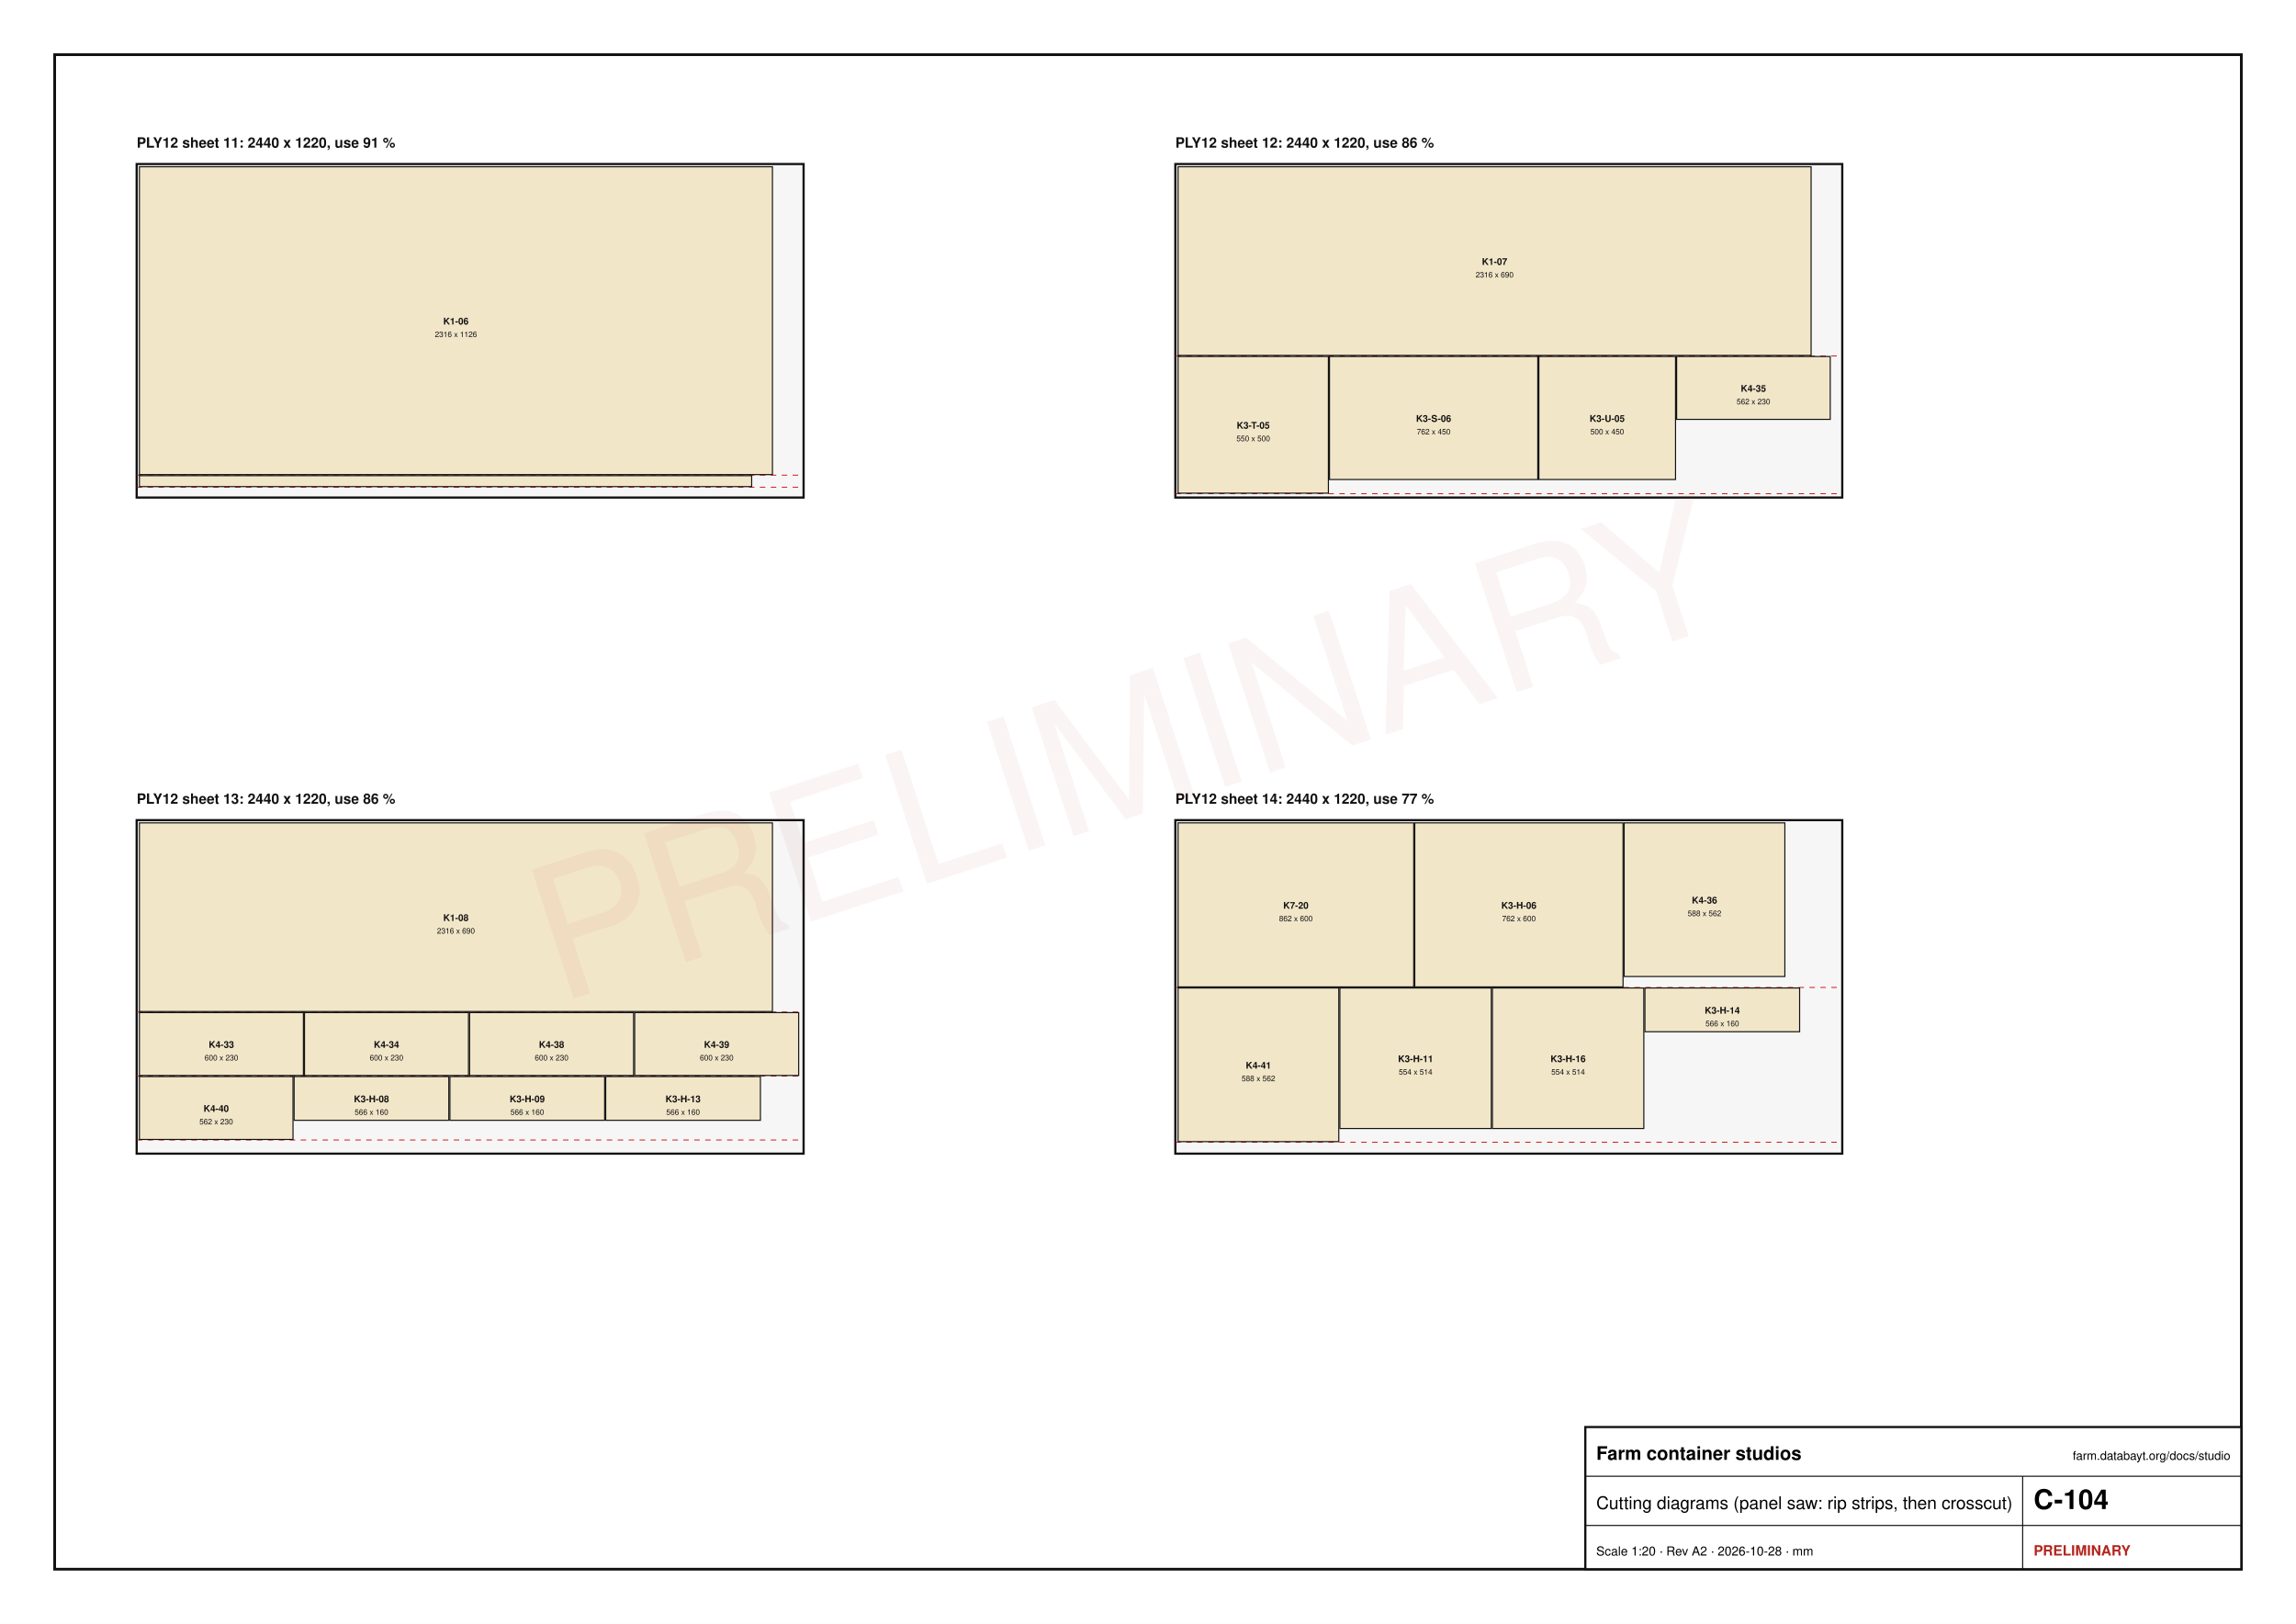
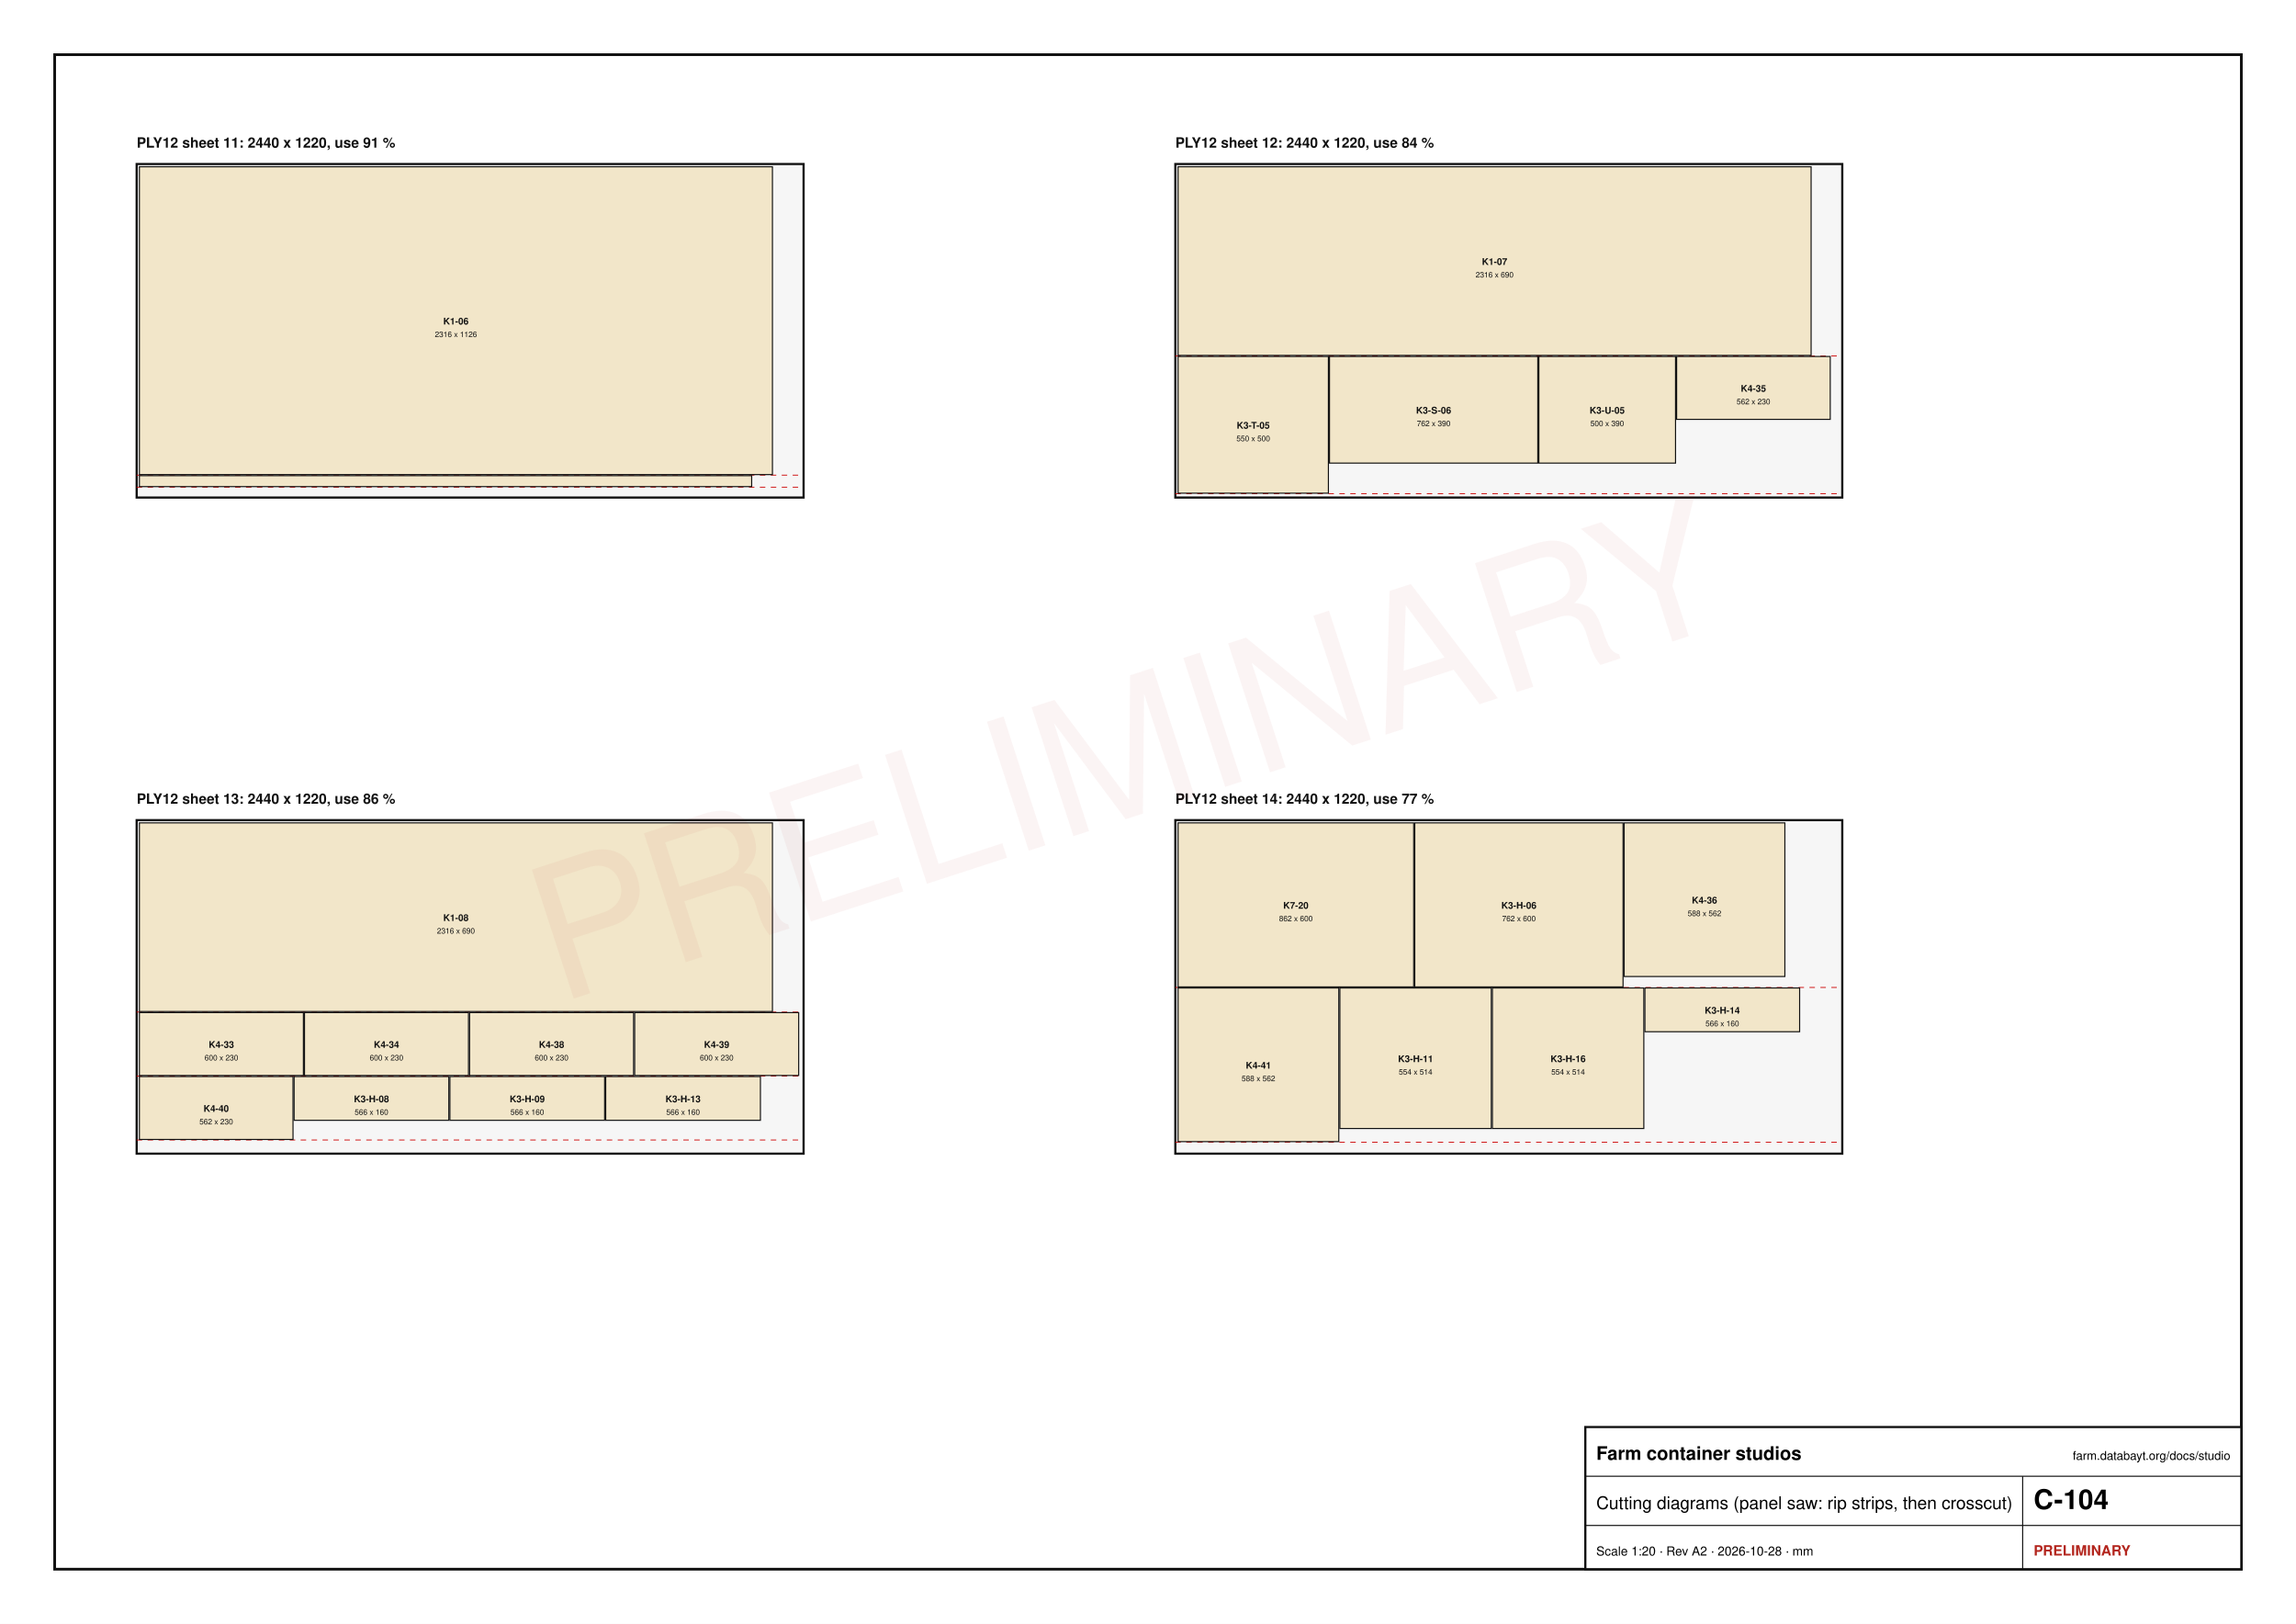
<svg xmlns="http://www.w3.org/2000/svg" width="420mm" height="297mm" viewBox="0 0 420 297" font-family="Helvetica, Arial, sans-serif">
  <rect x="0" y="0" width="420" height="297" fill="#fff" />
  <rect x="10" y="10" width="400" height="277" fill="none" stroke="#111" stroke-width="0.5" />
  <text x="25" y="27" font-size="2.6" text-anchor="start" font-weight="bold" fill="#111">PLY12 sheet 11: 2440 x 1220, use 91 %</text>
  <rect x="25" y="30" width="122" height="61" fill="#f6f6f6" stroke="#111" stroke-width="0.4" />
  <line x1="25" y1="86.9" x2="147" y2="86.9" stroke="#c00" stroke-width="0.15" stroke-dasharray="1,1" />
  <line x1="25" y1="89.1" x2="147" y2="89.1" stroke="#c00" stroke-width="0.15" stroke-dasharray="1,1" />
  <rect x="25.5" y="30.5" width="115.8" height="56.3" fill="#f2e6c9" stroke="#111" stroke-width="0.2" />
  <text x="83.4" y="59.35" font-size="1.7" text-anchor="middle" font-weight="bold" fill="#111">K1-06</text>
  <text x="83.4" y="61.65" font-size="1.4" text-anchor="middle" font-weight="normal" fill="#111">2316 x 1126</text>
  <rect x="25.5" y="87" width="112" height="2" fill="#f2e6c9" stroke="#111" stroke-width="0.2" />
-   <text x="215" y="27" font-size="2.6" text-anchor="start" font-weight="bold" fill="#111">PLY12 sheet 12: 2440 x 1220, use 86 %</text>
+   <text x="215" y="27" font-size="2.6" text-anchor="start" font-weight="bold" fill="#111">PLY12 sheet 12: 2440 x 1220, use 84 %</text>
  <rect x="215" y="30" width="122" height="61" fill="#f6f6f6" stroke="#111" stroke-width="0.4" />
  <line x1="215" y1="65.1" x2="337" y2="65.1" stroke="#c00" stroke-width="0.15" stroke-dasharray="1,1" />
  <line x1="215" y1="90.3" x2="337" y2="90.3" stroke="#c00" stroke-width="0.15" stroke-dasharray="1,1" />
  <rect x="215.5" y="30.5" width="115.8" height="34.5" fill="#f2e6c9" stroke="#111" stroke-width="0.2" />
  <text x="273.4" y="48.45" font-size="1.7" text-anchor="middle" font-weight="bold" fill="#111">K1-07</text>
  <text x="273.4" y="50.75" font-size="1.4" text-anchor="middle" font-weight="normal" fill="#111">2316 x 690</text>
  <rect x="215.5" y="65.2" width="27.5" height="25" fill="#f2e6c9" stroke="#111" stroke-width="0.2" />
  <text x="229.25" y="78.4" font-size="1.7" text-anchor="middle" font-weight="bold" fill="#111">K3-T-05</text>
  <text x="229.25" y="80.7" font-size="1.4" text-anchor="middle" font-weight="normal" fill="#111">550 x 500</text>
-   <rect x="243.2" y="65.2" width="38.1" height="22.5" fill="#f2e6c9" stroke="#111" stroke-width="0.2" />
-   <text x="262.25" y="77.15" font-size="1.7" text-anchor="middle" font-weight="bold" fill="#111">K3-S-06</text>
-   <text x="262.25" y="79.45" font-size="1.4" text-anchor="middle" font-weight="normal" fill="#111">762 x 450</text>
-   <rect x="281.5" y="65.2" width="25" height="22.5" fill="#f2e6c9" stroke="#111" stroke-width="0.2" />
-   <text x="294" y="77.15" font-size="1.7" text-anchor="middle" font-weight="bold" fill="#111">K3-U-05</text>
-   <text x="294" y="79.45" font-size="1.4" text-anchor="middle" font-weight="normal" fill="#111">500 x 450</text>
+   <rect x="243.2" y="65.2" width="38.1" height="19.5" fill="#f2e6c9" stroke="#111" stroke-width="0.2" />
+   <text x="262.25" y="75.65" font-size="1.7" text-anchor="middle" font-weight="bold" fill="#111">K3-S-06</text>
+   <text x="262.25" y="77.95" font-size="1.4" text-anchor="middle" font-weight="normal" fill="#111">762 x 390</text>
+   <rect x="281.5" y="65.2" width="25" height="19.5" fill="#f2e6c9" stroke="#111" stroke-width="0.2" />
+   <text x="294" y="75.65" font-size="1.7" text-anchor="middle" font-weight="bold" fill="#111">K3-U-05</text>
+   <text x="294" y="77.95" font-size="1.4" text-anchor="middle" font-weight="normal" fill="#111">500 x 390</text>
  <rect x="306.7" y="65.2" width="28.1" height="11.5" fill="#f2e6c9" stroke="#111" stroke-width="0.2" />
  <text x="320.75" y="71.65" font-size="1.7" text-anchor="middle" font-weight="bold" fill="#111">K4-35</text>
  <text x="320.75" y="73.95" font-size="1.4" text-anchor="middle" font-weight="normal" fill="#111">562 x 230</text>
  <text x="25" y="147" font-size="2.6" text-anchor="start" font-weight="bold" fill="#111">PLY12 sheet 13: 2440 x 1220, use 86 %</text>
  <rect x="25" y="150" width="122" height="61" fill="#f6f6f6" stroke="#111" stroke-width="0.4" />
  <line x1="25" y1="185.1" x2="147" y2="185.1" stroke="#c00" stroke-width="0.15" stroke-dasharray="1,1" />
  <line x1="25" y1="196.8" x2="147" y2="196.8" stroke="#c00" stroke-width="0.15" stroke-dasharray="1,1" />
  <line x1="25" y1="208.5" x2="147" y2="208.5" stroke="#c00" stroke-width="0.15" stroke-dasharray="1,1" />
  <rect x="25.5" y="150.5" width="115.8" height="34.5" fill="#f2e6c9" stroke="#111" stroke-width="0.2" />
  <text x="83.4" y="168.45" font-size="1.7" text-anchor="middle" font-weight="bold" fill="#111">K1-08</text>
  <text x="83.4" y="170.75" font-size="1.4" text-anchor="middle" font-weight="normal" fill="#111">2316 x 690</text>
  <rect x="25.5" y="185.2" width="30" height="11.5" fill="#f2e6c9" stroke="#111" stroke-width="0.2" />
  <text x="40.5" y="191.65" font-size="1.7" text-anchor="middle" font-weight="bold" fill="#111">K4-33</text>
  <text x="40.5" y="193.95" font-size="1.4" text-anchor="middle" font-weight="normal" fill="#111">600 x 230</text>
  <rect x="55.7" y="185.2" width="30" height="11.5" fill="#f2e6c9" stroke="#111" stroke-width="0.2" />
  <text x="70.7" y="191.65" font-size="1.7" text-anchor="middle" font-weight="bold" fill="#111">K4-34</text>
  <text x="70.7" y="193.95" font-size="1.4" text-anchor="middle" font-weight="normal" fill="#111">600 x 230</text>
  <rect x="85.9" y="185.2" width="30" height="11.5" fill="#f2e6c9" stroke="#111" stroke-width="0.2" />
  <text x="100.9" y="191.65" font-size="1.7" text-anchor="middle" font-weight="bold" fill="#111">K4-38</text>
  <text x="100.9" y="193.95" font-size="1.4" text-anchor="middle" font-weight="normal" fill="#111">600 x 230</text>
  <rect x="116.1" y="185.2" width="30" height="11.5" fill="#f2e6c9" stroke="#111" stroke-width="0.2" />
  <text x="131.1" y="191.65" font-size="1.7" text-anchor="middle" font-weight="bold" fill="#111">K4-39</text>
  <text x="131.1" y="193.95" font-size="1.4" text-anchor="middle" font-weight="normal" fill="#111">600 x 230</text>
  <rect x="25.5" y="196.9" width="28.1" height="11.5" fill="#f2e6c9" stroke="#111" stroke-width="0.2" />
  <text x="39.55" y="203.35" font-size="1.7" text-anchor="middle" font-weight="bold" fill="#111">K4-40</text>
  <text x="39.55" y="205.65" font-size="1.4" text-anchor="middle" font-weight="normal" fill="#111">562 x 230</text>
  <rect x="53.8" y="196.9" width="28.3" height="8" fill="#f2e6c9" stroke="#111" stroke-width="0.2" />
  <text x="67.95" y="201.6" font-size="1.7" text-anchor="middle" font-weight="bold" fill="#111">K3-H-08</text>
  <text x="67.95" y="203.9" font-size="1.4" text-anchor="middle" font-weight="normal" fill="#111">566 x 160</text>
  <rect x="82.3" y="196.9" width="28.3" height="8" fill="#f2e6c9" stroke="#111" stroke-width="0.2" />
  <text x="96.45" y="201.6" font-size="1.7" text-anchor="middle" font-weight="bold" fill="#111">K3-H-09</text>
  <text x="96.45" y="203.9" font-size="1.4" text-anchor="middle" font-weight="normal" fill="#111">566 x 160</text>
  <rect x="110.8" y="196.9" width="28.3" height="8" fill="#f2e6c9" stroke="#111" stroke-width="0.2" />
  <text x="124.95" y="201.6" font-size="1.7" text-anchor="middle" font-weight="bold" fill="#111">K3-H-13</text>
  <text x="124.95" y="203.9" font-size="1.4" text-anchor="middle" font-weight="normal" fill="#111">566 x 160</text>
  <text x="215" y="147" font-size="2.6" text-anchor="start" font-weight="bold" fill="#111">PLY12 sheet 14: 2440 x 1220, use 77 %</text>
  <rect x="215" y="150" width="122" height="61" fill="#f6f6f6" stroke="#111" stroke-width="0.4" />
  <line x1="215" y1="180.6" x2="337" y2="180.6" stroke="#c00" stroke-width="0.15" stroke-dasharray="1,1" />
  <line x1="215" y1="208.9" x2="337" y2="208.9" stroke="#c00" stroke-width="0.15" stroke-dasharray="1,1" />
  <rect x="215.5" y="150.5" width="43.1" height="30" fill="#f2e6c9" stroke="#111" stroke-width="0.2" />
  <text x="237.05" y="166.2" font-size="1.7" text-anchor="middle" font-weight="bold" fill="#111">K7-20</text>
  <text x="237.05" y="168.5" font-size="1.4" text-anchor="middle" font-weight="normal" fill="#111">862 x 600</text>
  <rect x="258.8" y="150.5" width="38.1" height="30" fill="#f2e6c9" stroke="#111" stroke-width="0.2" />
  <text x="277.85" y="166.2" font-size="1.7" text-anchor="middle" font-weight="bold" fill="#111">K3-H-06</text>
  <text x="277.85" y="168.5" font-size="1.4" text-anchor="middle" font-weight="normal" fill="#111">762 x 600</text>
  <rect x="297.1" y="150.5" width="29.4" height="28.1" fill="#f2e6c9" stroke="#111" stroke-width="0.2" />
  <text x="311.8" y="165.25" font-size="1.7" text-anchor="middle" font-weight="bold" fill="#111">K4-36</text>
  <text x="311.8" y="167.55" font-size="1.4" text-anchor="middle" font-weight="normal" fill="#111">588 x 562</text>
  <rect x="215.5" y="180.7" width="29.4" height="28.1" fill="#f2e6c9" stroke="#111" stroke-width="0.2" />
  <text x="230.2" y="195.45" font-size="1.7" text-anchor="middle" font-weight="bold" fill="#111">K4-41</text>
  <text x="230.2" y="197.75" font-size="1.4" text-anchor="middle" font-weight="normal" fill="#111">588 x 562</text>
  <rect x="245.1" y="180.7" width="27.7" height="25.7" fill="#f2e6c9" stroke="#111" stroke-width="0.2" />
  <text x="258.95" y="194.25" font-size="1.7" text-anchor="middle" font-weight="bold" fill="#111">K3-H-11</text>
  <text x="258.95" y="196.55" font-size="1.4" text-anchor="middle" font-weight="normal" fill="#111">554 x 514</text>
  <rect x="273" y="180.7" width="27.7" height="25.7" fill="#f2e6c9" stroke="#111" stroke-width="0.2" />
  <text x="286.85" y="194.25" font-size="1.7" text-anchor="middle" font-weight="bold" fill="#111">K3-H-16</text>
  <text x="286.85" y="196.55" font-size="1.4" text-anchor="middle" font-weight="normal" fill="#111">554 x 514</text>
  <rect x="300.9" y="180.7" width="28.3" height="8" fill="#f2e6c9" stroke="#111" stroke-width="0.2" />
  <text x="315.05" y="185.4" font-size="1.7" text-anchor="middle" font-weight="bold" fill="#111">K3-H-14</text>
  <text x="315.05" y="187.7" font-size="1.4" text-anchor="middle" font-weight="normal" fill="#111">566 x 160</text>
  <rect x="290" y="261" width="120" height="26" fill="#fff" stroke="#111" stroke-width="0.4" />
  <line x1="290" y1="270" x2="410" y2="270" stroke="#111" stroke-width="0.2" />
  <line x1="290" y1="279" x2="410" y2="279" stroke="#111" stroke-width="0.2" />
  <line x1="370" y1="270" x2="370" y2="287" stroke="#111" stroke-width="0.2" />
  <text x="292" y="267" font-size="3.4" font-weight="bold">Farm container studios</text>
  <text x="408" y="267" font-size="2.2" text-anchor="end">farm.databayt.org/docs/studio</text>
  <text x="292" y="276" font-size="3.2">Cutting diagrams (panel saw: rip strips, then crosscut)</text>
  <text x="372" y="276" font-size="5" font-weight="bold">C-104</text>
  <text x="292" y="284.5" font-size="2.3">Scale 1:20 · Rev A2 · 2026-10-28 · mm</text>
  <text x="372" y="284.5" font-size="2.6" font-weight="bold" fill="#b3261e">PRELIMINARY</text>
  <text x="210.0" y="148.5" font-size="34" fill="#b3261e" fill-opacity="0.05" text-anchor="middle" transform="rotate(-18 210.0 148.5)">PRELIMINARY</text>
</svg>
